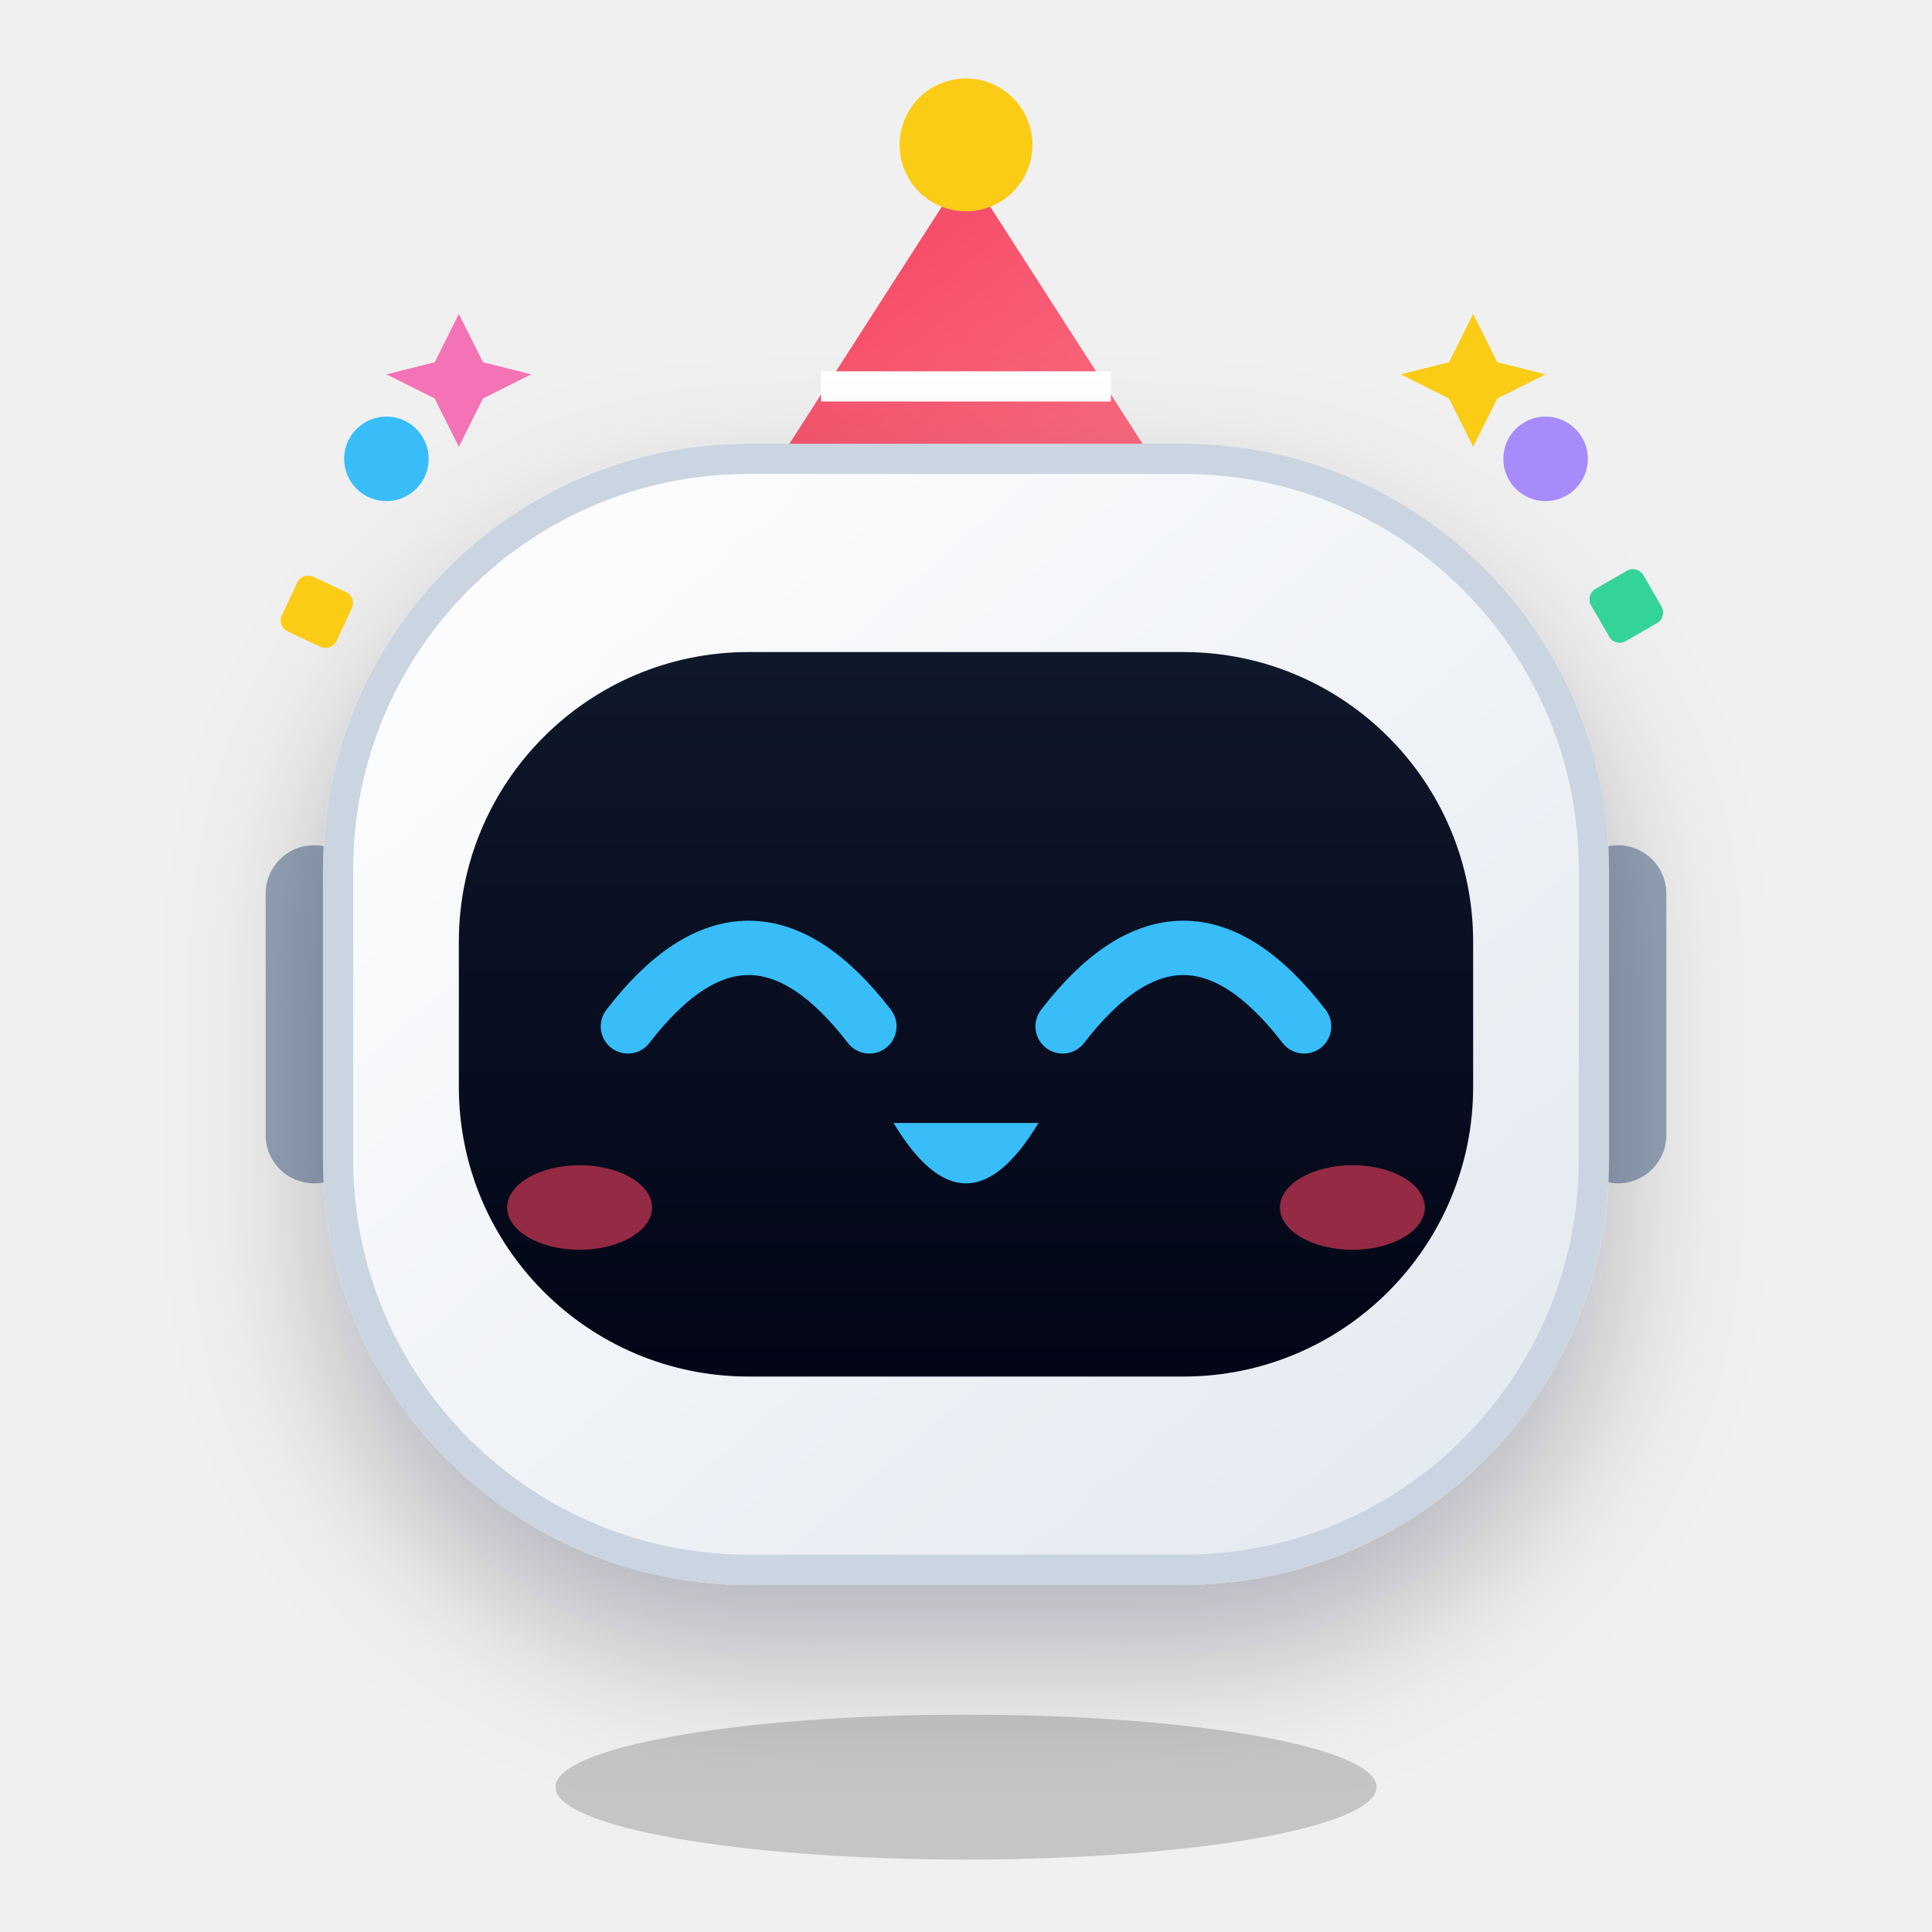
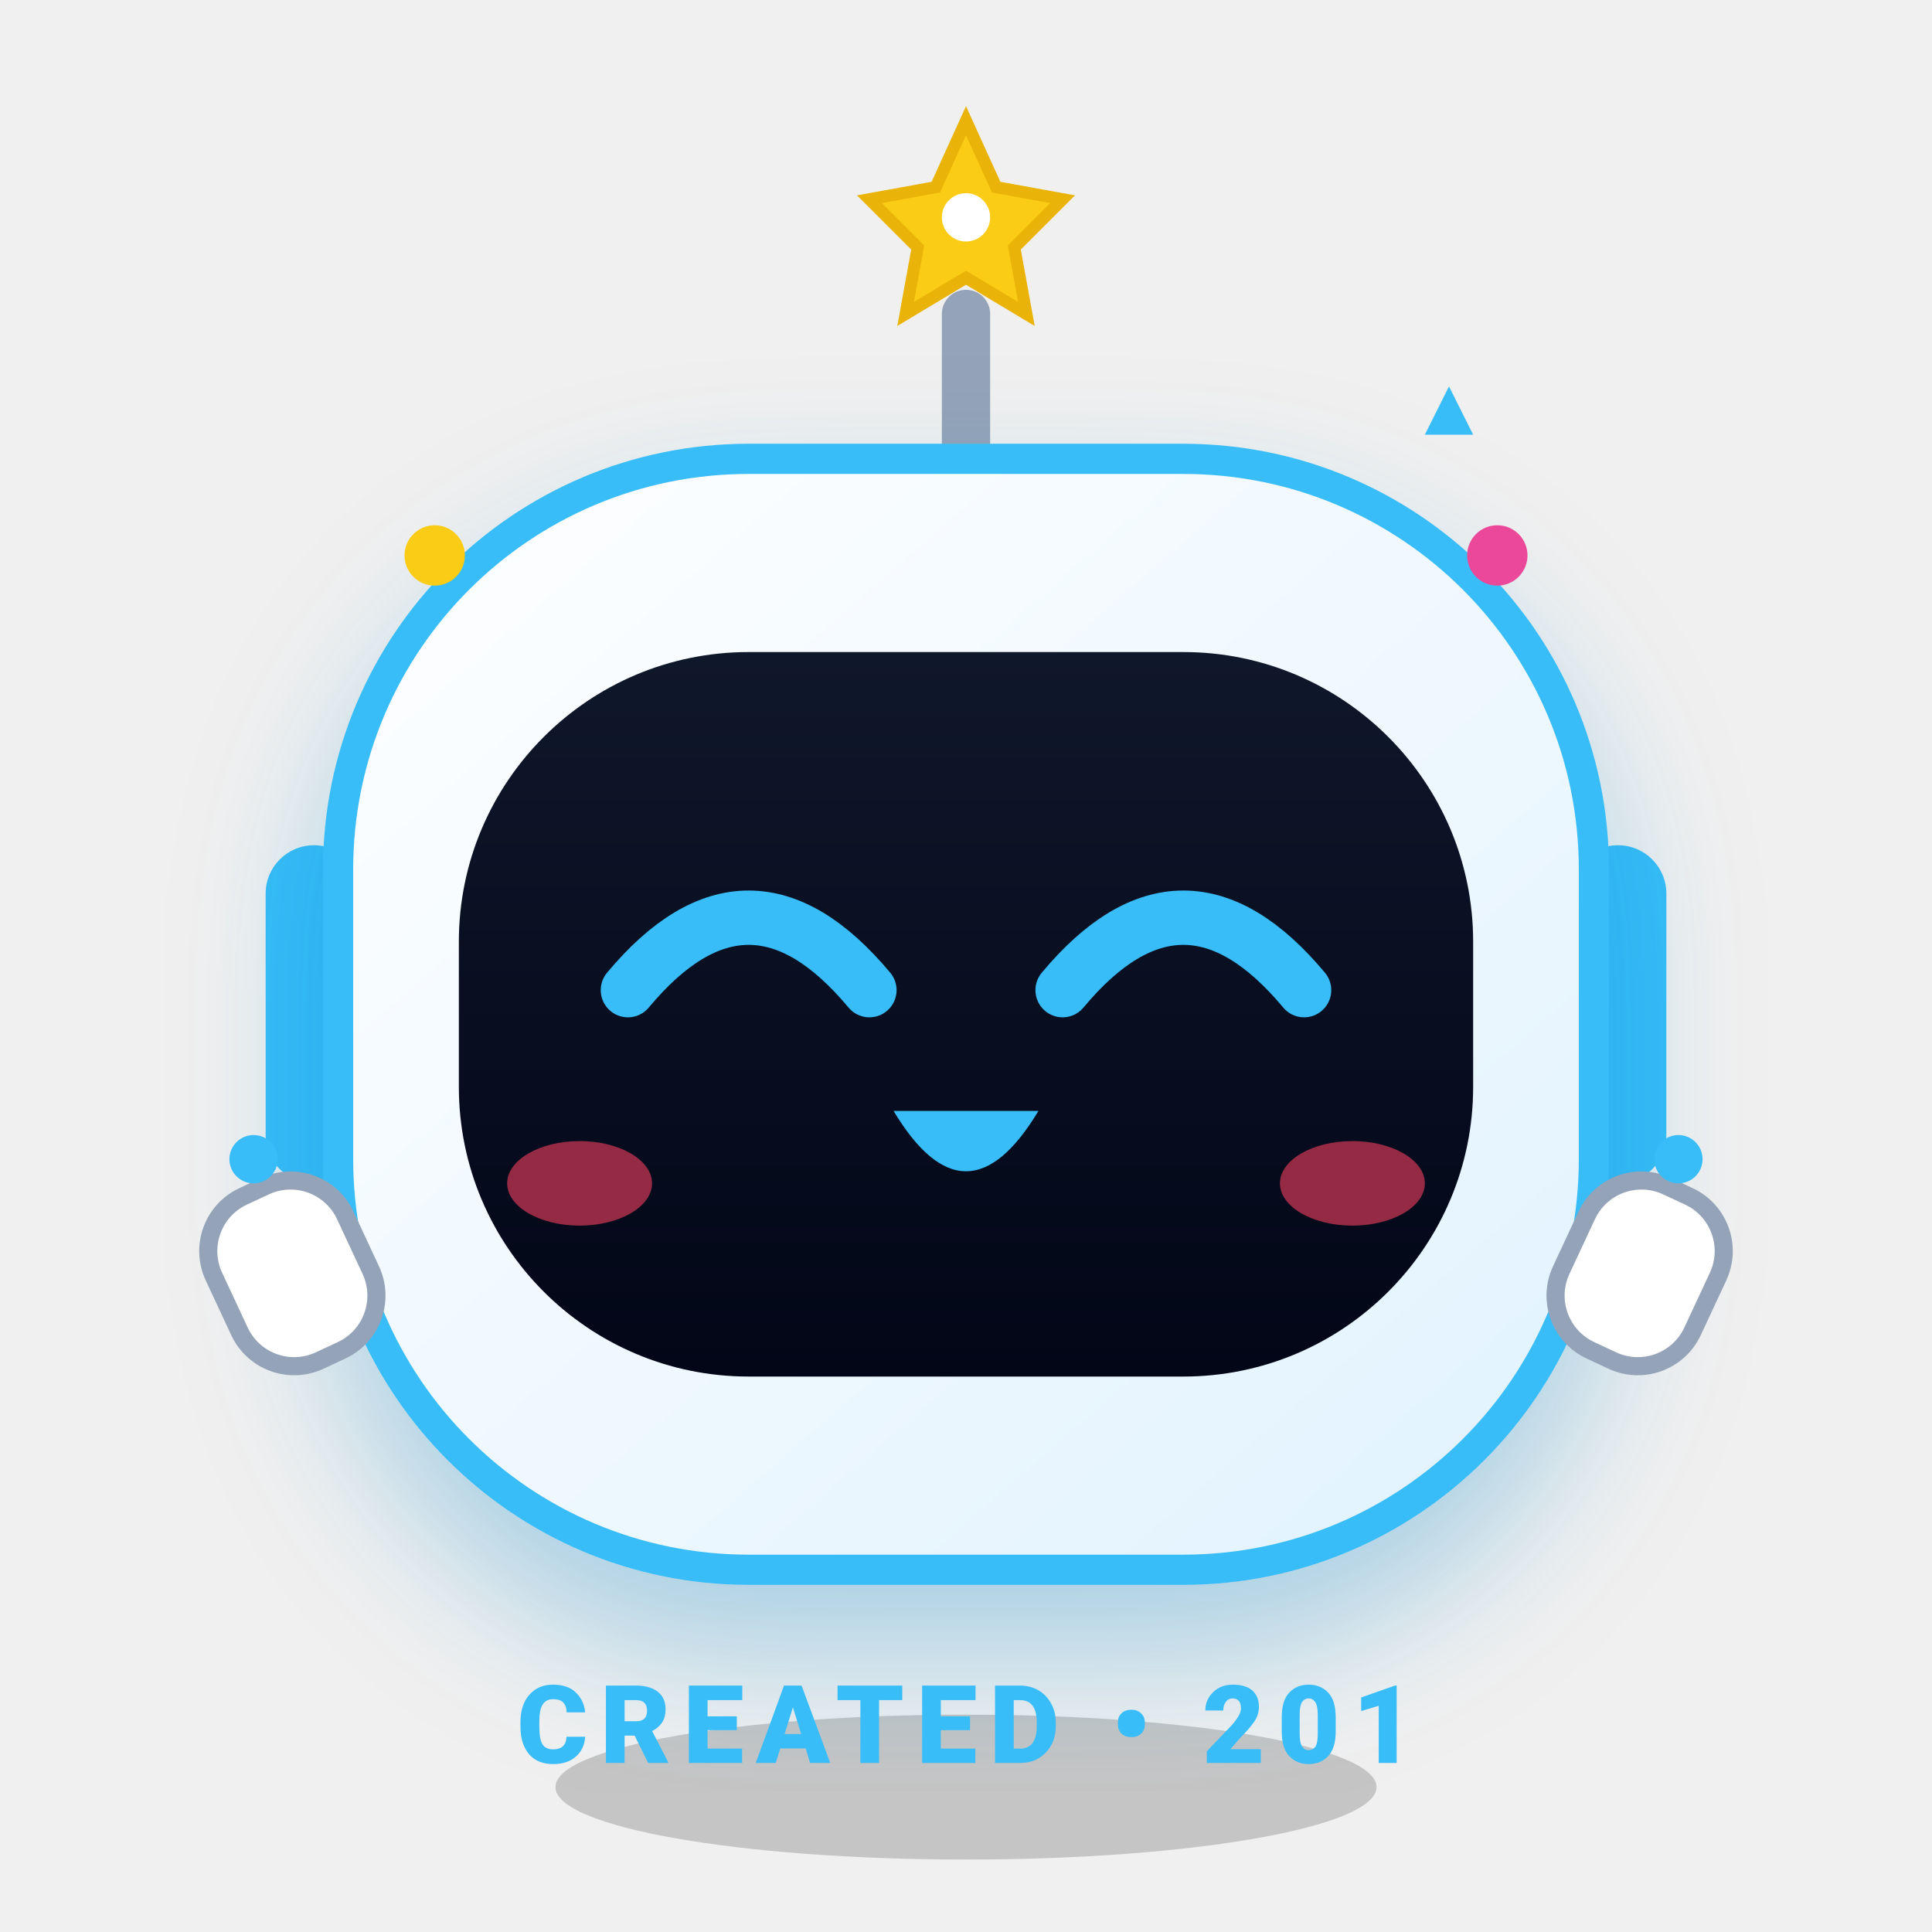
<svg xmlns="http://www.w3.org/2000/svg" viewBox="0 0 160 160" width="100%" height="100%">
  <defs>
-     <linearGradient id="astro-head-grad" x1="0%" y1="0%" x2="100%" y2="100%">
+     <linearGradient id="astro-head-201" x1="0%" y1="0%" x2="100%" y2="100%">
      <stop offset="0%" stop-color="#ffffff" />
-       <stop offset="100%" stop-color="#e2e8f0" />
+       <stop offset="100%" stop-color="#e0f2fe" />
    </linearGradient>
-     <linearGradient id="astro-visor-glass" x1="0%" y1="0%" x2="0%" y2="100%">
+     <linearGradient id="astro-visor-201" x1="0%" y1="0%" x2="0%" y2="100%">
      <stop offset="0%" stop-color="#0f172a" />
      <stop offset="100%" stop-color="#020617" />
    </linearGradient>
-     <linearGradient id="hat-grad" x1="0%" y1="0%" x2="100%" y2="100%">
-       <stop offset="0%" stop-color="#f43f5e" />
-       <stop offset="100%" stop-color="#fb7185" />
-     </linearGradient>
-     <filter id="astro-shadow" x="-20%" y="-20%" width="140%" height="140%">
-       <feDropShadow dx="0" dy="6" stdDeviation="6" flood-color="#020617" flood-opacity="0.25" />
+     <filter id="astro-shadow-201" x="-20%" y="-20%" width="140%" height="140%">
+       <feDropShadow dx="0" dy="6" stdDeviation="6" flood-color="#0284c7" flood-opacity="0.3" />
    </filter>
  </defs>
  <style>
-     @keyframes happyJump {
+     @keyframes jumpJoy {
      0%, 100% { transform: translateY(0) scale(1, 1); }
      30% { transform: translateY(6px) scale(1.08, 0.92); }
      55% { transform: translateY(-16px) scale(0.94, 1.06); }
      75% { transform: translateY(-2px) scale(1.02, 0.98); }
    }
-     @keyframes pomWobble {
-       0%, 100% { transform: rotate(0deg); }
-       50% { transform: rotate(18deg); }
+     @keyframes starSpin {
+       0% { transform: rotate(0deg) scale(1); }
+       50% { transform: rotate(180deg) scale(1.2); }
+       100% { transform: rotate(360deg) scale(1); }
    }
-     @keyframes burstL {
-       0% { transform: translate(0, 0) scale(0); opacity: 0; }
-       50% { opacity: 1; }
-       100% { transform: translate(-18px, -20px) scale(1.2); opacity: 0; }
+     @keyframes handsCheer {
+       0%, 100% { transform: translateY(0); }
+       50% { transform: translateY(-8px); }
    }
-     @keyframes burstR {
-       0% { transform: translate(0, 0) scale(0); opacity: 0; }
-       50% { opacity: 1; }
-       100% { transform: translate(18px, -20px) scale(1.2); opacity: 0; }
-     }
-     .head-jump { animation: happyJump 1.8s cubic-bezier(0.28, 0.84, 0.42, 1) infinite; transform-origin: 80px 145px; }
-     .pom-pom { animation: pomWobble 1.8s ease-in-out infinite; transform-origin: 80px 10px; }
-     .conf-l { animation: burstL 1.8s infinite; transform-origin: 35px 40px; }
-     .conf-r { animation: burstR 1.8s infinite 0.1s; transform-origin: 125px 40px; }
+     .head-jump { animation: jumpJoy 1.8s cubic-bezier(0.28, 0.84, 0.42, 1) infinite; transform-origin: 80px 145px; }
+     .star-rot { animation: starSpin 3s linear infinite; transform-origin: 80px 18px; }
+     .hands-cheer { animation: handsCheer 1.8s cubic-bezier(0.28, 0.84, 0.42, 1) infinite; }
  </style>
  <ellipse cx="80" cy="148" rx="34" ry="6" fill="#000000" opacity="0.18" />
  <g class="head-jump">
-     <polygon points="80,14 62,42 98,42" fill="url(#hat-grad)" />
-     <circle cx="80" cy="12" r="5.5" fill="#facc15" class="pom-pom" />
-     <line x1="68" y1="32" x2="92" y2="32" stroke="#ffffff" stroke-width="2.5" />
-     <rect x="22" y="70" width="8" height="28" rx="4" fill="#94a3b8" />
-     <rect x="130" y="70" width="8" height="28" rx="4" fill="#94a3b8" />
-     <rect x="28" y="38" width="104" height="92" rx="34" fill="url(#astro-head-grad)" stroke="#cbd5e1" stroke-width="2.5" filter="url(#astro-shadow)" />
-     <rect x="38" y="54" width="84" height="60" rx="24" fill="url(#astro-visor-glass)" />
-     <path d="M 52 85 Q 62 72 72 85" fill="none" stroke="#38bdf8" stroke-width="4.5" stroke-linecap="round" />
-     <path d="M 88 85 Q 98 72 108 85" fill="none" stroke="#38bdf8" stroke-width="4.5" stroke-linecap="round" />
-     <ellipse cx="48" cy="100" rx="6" ry="3.5" fill="#f43f5e" opacity="0.6" />
-     <ellipse cx="112" cy="100" rx="6" ry="3.5" fill="#f43f5e" opacity="0.6" />
-     <path d="M 74 93 Q 80 103 86 93 Z" fill="#38bdf8" />
+     <rect x="78" y="24" width="4" height="16" rx="2" fill="#94a3b8" />
+     <g class="star-rot">
+       <polygon points="80,10 82.5,15.5 88,16.5 84,20.5 85,26 80,23 75,26 76,20.5 72,16.5 77.5,15.5" fill="#facc15" stroke="#eab308" stroke-width="1" />
+       <circle cx="80" cy="18" r="2" fill="#ffffff" />
+     </g>
+     <rect x="22" y="70" width="8" height="28" rx="4" fill="#38bdf8" />
+     <rect x="130" y="70" width="8" height="28" rx="4" fill="#38bdf8" />
+     <rect x="28" y="38" width="104" height="92" rx="34" fill="url(#astro-head-201)" stroke="#38bdf8" stroke-width="2.5" filter="url(#astro-shadow-201)" />
+     <rect x="38" y="54" width="84" height="60" rx="24" fill="url(#astro-visor-201)" />
+     <path d="M 52 82 Q 62 70 72 82" fill="none" stroke="#38bdf8" stroke-width="4.5" stroke-linecap="round" />
+     <path d="M 88 82 Q 98 70 108 82" fill="none" stroke="#38bdf8" stroke-width="4.5" stroke-linecap="round" />
+     <path d="M 74 92 Q 80 102 86 92 Z" fill="#38bdf8" />
+     <ellipse cx="48" cy="98" rx="6" ry="3.5" fill="#f43f5e" opacity="0.6" />
+     <ellipse cx="112" cy="98" rx="6" ry="3.5" fill="#f43f5e" opacity="0.6" />
+     <circle cx="36" cy="46" r="2.5" fill="#facc15" />
+     <circle cx="124" cy="46" r="2.5" fill="#ec4899" />
+     <polygon points="120,32 122,36 118,36" fill="#38bdf8" />
  </g>
-   <g class="conf-l">
-     <circle cx="32" cy="38" r="3.5" fill="#38bdf8" />
-     <rect x="24" y="48" width="5" height="5" rx="1" fill="#facc15" transform="rotate(25 26 50)" />
-     <polygon points="38,26 40,30 44,31 40,33 38,37 36,33 32,31 36,30" fill="#f472b6" />
+   <g class="hands-cheer">
+     <rect x="18" y="98" width="12" height="15" rx="5" fill="#ffffff" stroke="#94a3b8" stroke-width="1.5" transform="rotate(-25 24 105)" />
+     <circle cx="21" cy="96" r="2" fill="#38bdf8" />
+     <rect x="130" y="98" width="12" height="15" rx="5" fill="#ffffff" stroke="#94a3b8" stroke-width="1.5" transform="rotate(25 136 105)" />
+     <circle cx="139" cy="96" r="2" fill="#38bdf8" />
  </g>
-   <g class="conf-r">
-     <circle cx="128" cy="38" r="3.5" fill="#a78bfa" />
-     <rect x="132" y="48" width="5" height="5" rx="1" fill="#34d399" transform="rotate(-30 134 50)" />
-     <polygon points="122,26 124,30 128,31 124,33 122,37 120,33 116,31 120,30" fill="#facc15" />
-   </g>
+   <text x="80" y="146" font-family="-apple-system, BlinkMacSystemFont, 'Segoe UI', Roboto, monospace" font-size="9" font-weight="800" fill="#38bdf8" letter-spacing="1" text-anchor="middle">CREATED • 201</text>
</svg>
